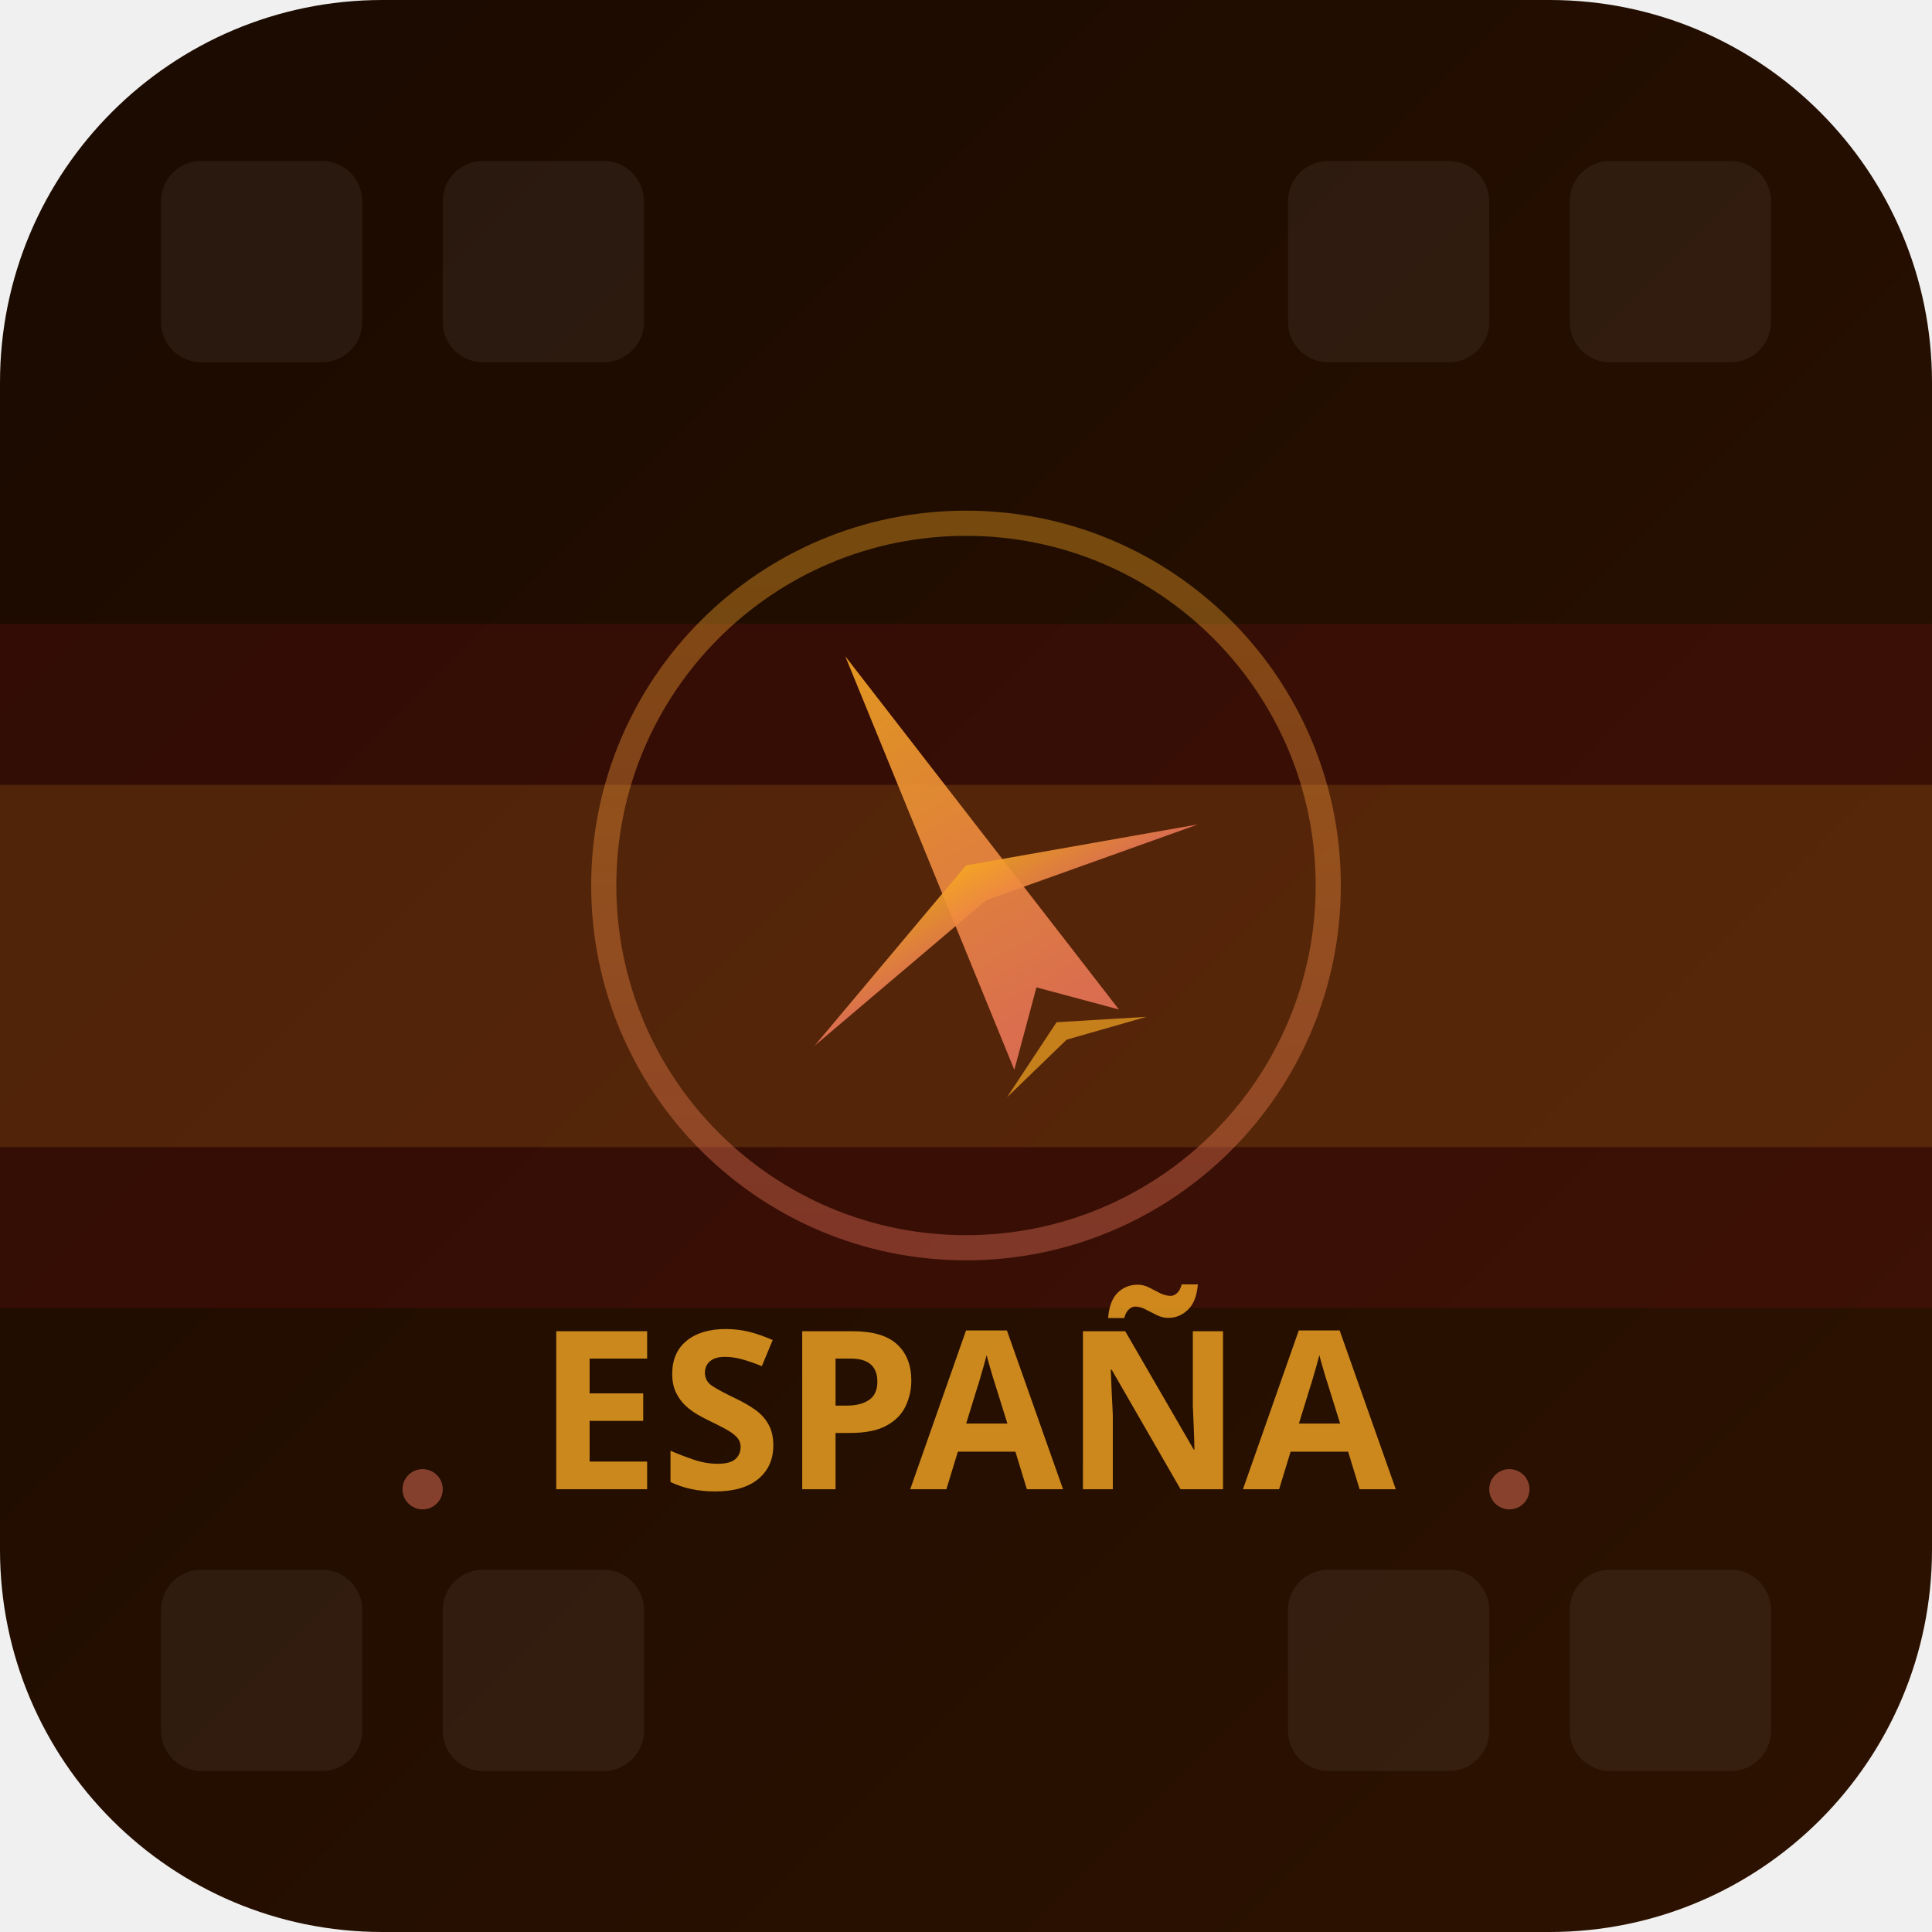
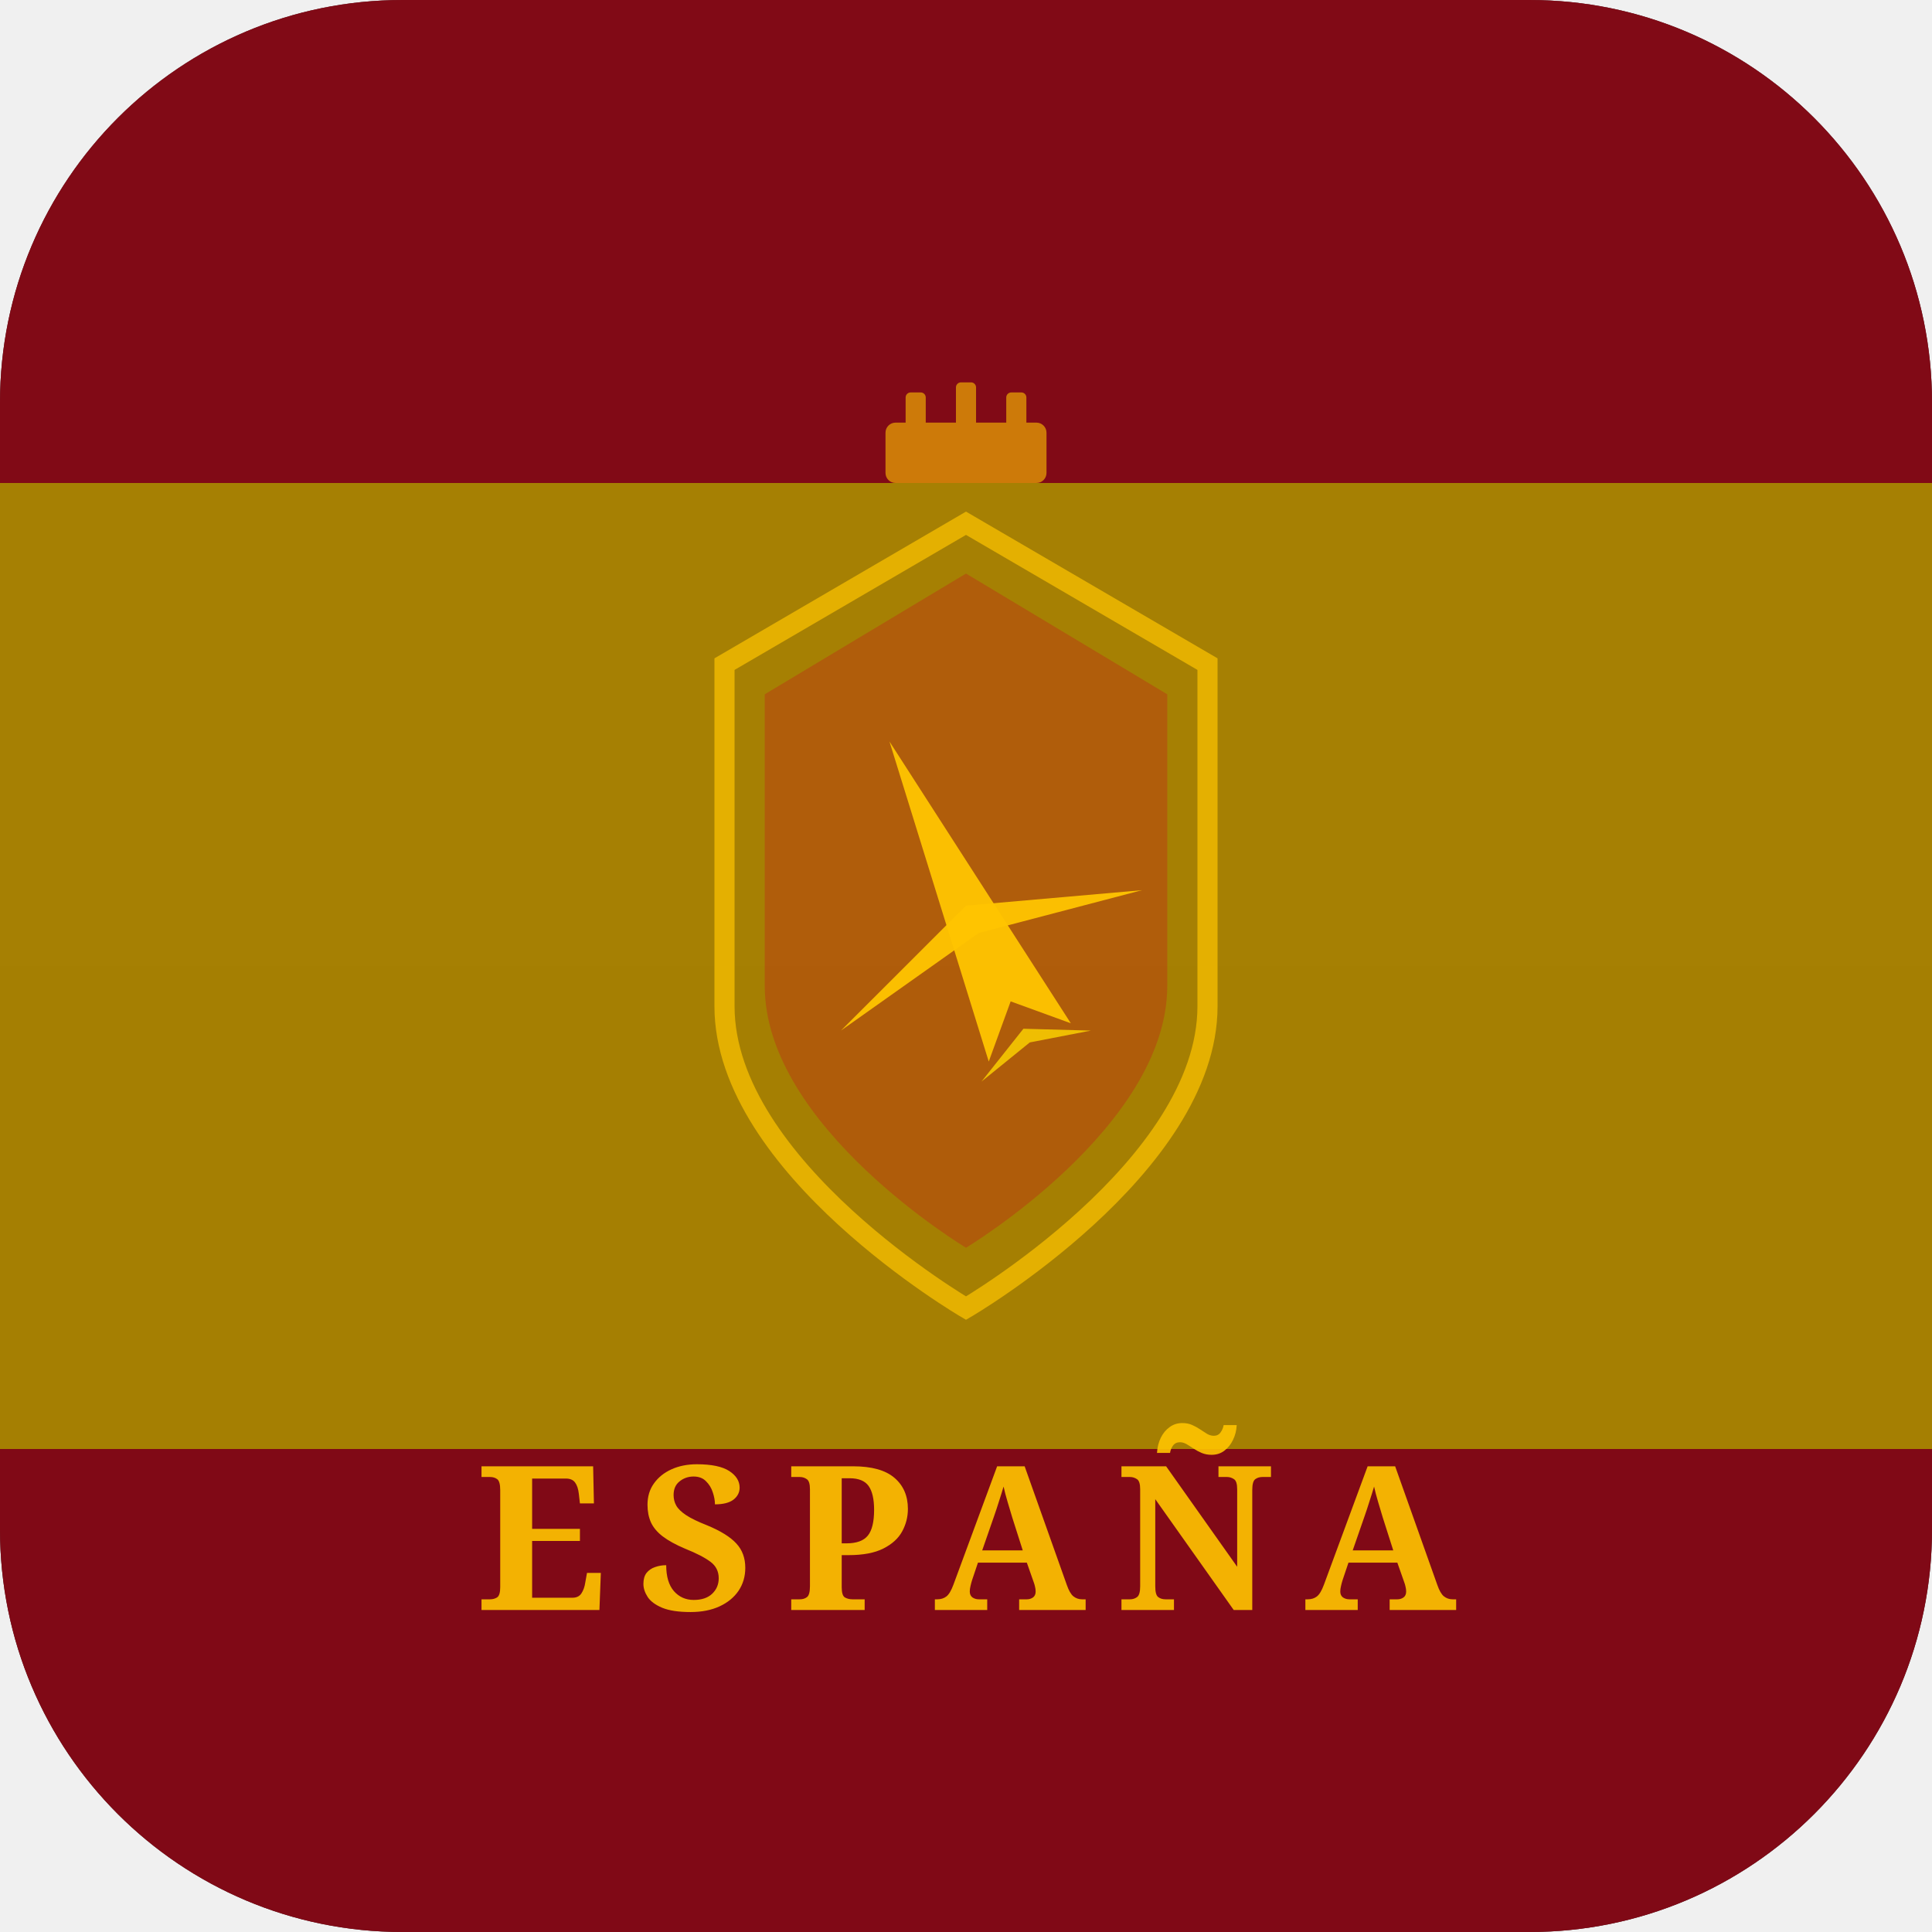
<svg xmlns="http://www.w3.org/2000/svg" viewBox="0 0 192 192" width="192" height="192">
  <defs>
-     <linearGradient id="bg" x1="0" y1="0" x2="1" y2="1">
-       <stop offset="0%" stop-color="#1a0a00" />
-       <stop offset="100%" stop-color="#2d1200" />
+     <linearGradient id="bg" x1="0" y1="0" x2="0" y2="1">
+       <stop offset="0%" stop-color="#1e1e1e" />
+       <stop offset="100%" stop-color="#111111" />
    </linearGradient>
-     <linearGradient id="sun" x1="0" y1="0" x2="0" y2="1">
-       <stop offset="0%" stop-color="#F5A623" />
-       <stop offset="100%" stop-color="#E8725A" />
-     </linearGradient>
+     <clipPath id="rounded">
+       <rect width="192" height="192" rx="40" />
+     </clipPath>
  </defs>
-   <rect width="192" height="192" rx="38" fill="url(#bg)" />
-   <rect x="0" y="62" width="192" height="68" rx="0" fill="#C8102E" opacity=".12" />
-   <rect x="0" y="78" width="192" height="36" rx="0" fill="#F5A623" opacity=".15" />
-   <g opacity=".06" fill="#fff">
-     <rect x="16" y="16" width="20" height="20" rx="4" />
-     <rect x="44" y="16" width="20" height="20" rx="4" />
-     <rect x="128" y="16" width="20" height="20" rx="4" />
-     <rect x="156" y="16" width="20" height="20" rx="4" />
-     <rect x="16" y="156" width="20" height="20" rx="4" />
-     <rect x="44" y="156" width="20" height="20" rx="4" />
-     <rect x="128" y="156" width="20" height="20" rx="4" />
-     <rect x="156" y="156" width="20" height="20" rx="4" />
+   <g clip-path="url(#rounded)">
+     <rect width="192" height="192" fill="url(#bg)" />
+     <rect x="0" y="0" width="192" height="48" fill="#C60B1E" opacity=".85" />
+     <rect x="0" y="48" width="192" height="96" fill="#FFC400" opacity=".85" />
+     <rect x="0" y="144" width="192" height="48" fill="#C60B1E" opacity=".85" />
+     <rect width="192" height="192" fill="#000" opacity=".25" />
+     <path d="M96,52 L120,66 L120,100 C120,116 96,130 96,130 C96,130 72,116 72,100 L72,66 Z" fill="none" stroke="#FFC400" stroke-width="2" opacity=".7" />
+     <path d="M96,57 L116,69 L116,98 C116,112 96,124 96,124 C96,124 76,112 76,98 L76,69 Z" fill="#C60B1E" opacity=".3" />
+     <g transform="translate(96,90) rotate(-25) scale(.75)">
+       <path d="M-6,20 L0,-24 L6,20 L0,14Z" fill="#FFC400" opacity=".95" />
+       <path d="M-22,8 L0,0 L22,8 L0,4Z" fill="#FFC400" opacity=".95" />
+       <path d="M-8,22 L0,18 L8,22 L0,20Z" fill="#FFD700" opacity=".8" />
+     </g>
+     <g transform="translate(96,46)" opacity=".6">
+       <rect x="-8" y="-4" width="16" height="6" rx="1" fill="#FFC400" />
+       <rect x="-6" y="-7" width="2" height="4" rx=".5" fill="#FFC400" />
+       <rect x="-1" y="-8" width="2" height="5" rx=".5" fill="#FFC400" />
+       <rect x="4" y="-7" width="2" height="4" rx=".5" fill="#FFC400" />
+     </g>
+     <text x="96" y="160" text-anchor="middle" font-family="Georgia,serif" font-weight="700" font-size="20" fill="#FFC400" opacity=".9" letter-spacing="3">ESPAÑA</text>
  </g>
-   <circle cx="96" cy="88" r="36" fill="none" stroke="url(#sun)" stroke-width="2.5" opacity=".4" />
-   <g transform="translate(96,86) rotate(-30)">
-     <path d="M-6,20 L0,-24 L6,20 L0,14Z" fill="url(#sun)" opacity=".9" />
-     <path d="M-22,8 L0,0 L22,8 L0,4Z" fill="url(#sun)" opacity=".9" />
-     <path d="M-8,22 L0,18 L8,22 L0,20Z" fill="#F5A623" opacity=".7" />
-   </g>
-   <text x="96" y="148" text-anchor="middle" font-family="sans-serif" font-weight="800" font-size="22" fill="#F5A623" opacity=".8">ESPAÑA</text>
-   <circle cx="42" cy="148" r="2" fill="#E8725A" opacity=".5" />
-   <circle cx="150" cy="148" r="2" fill="#E8725A" opacity=".5" />
</svg>
